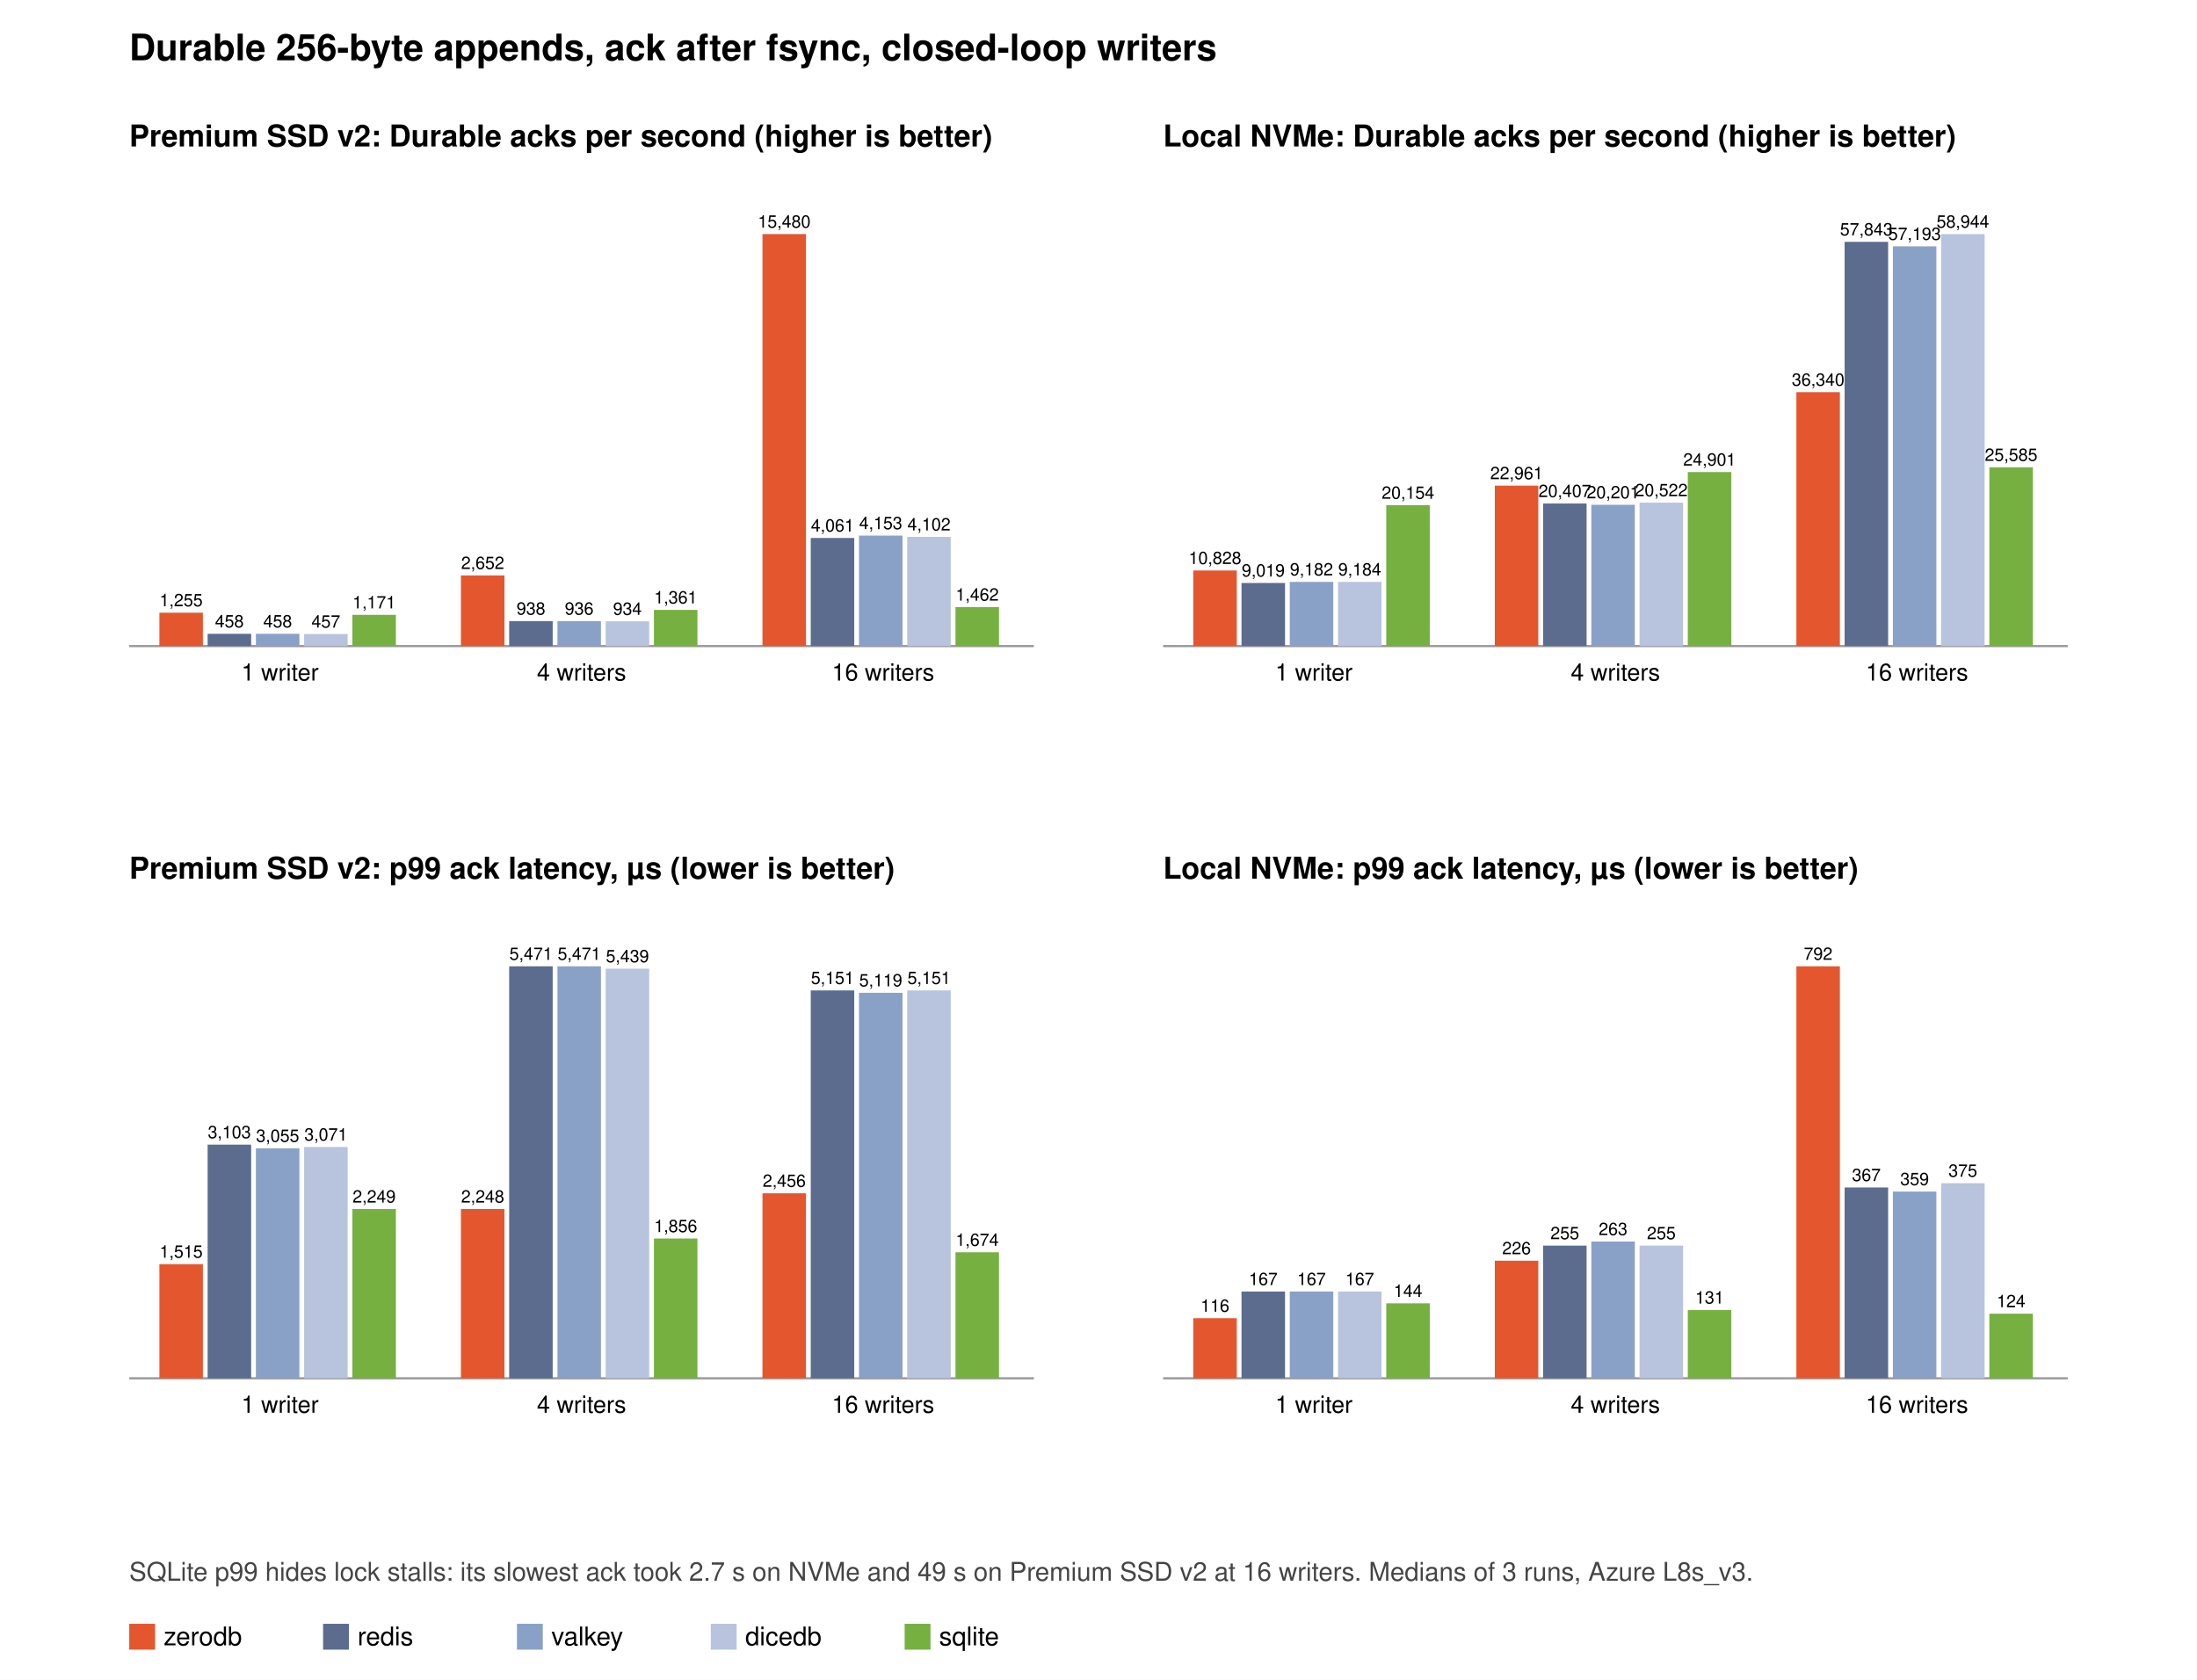
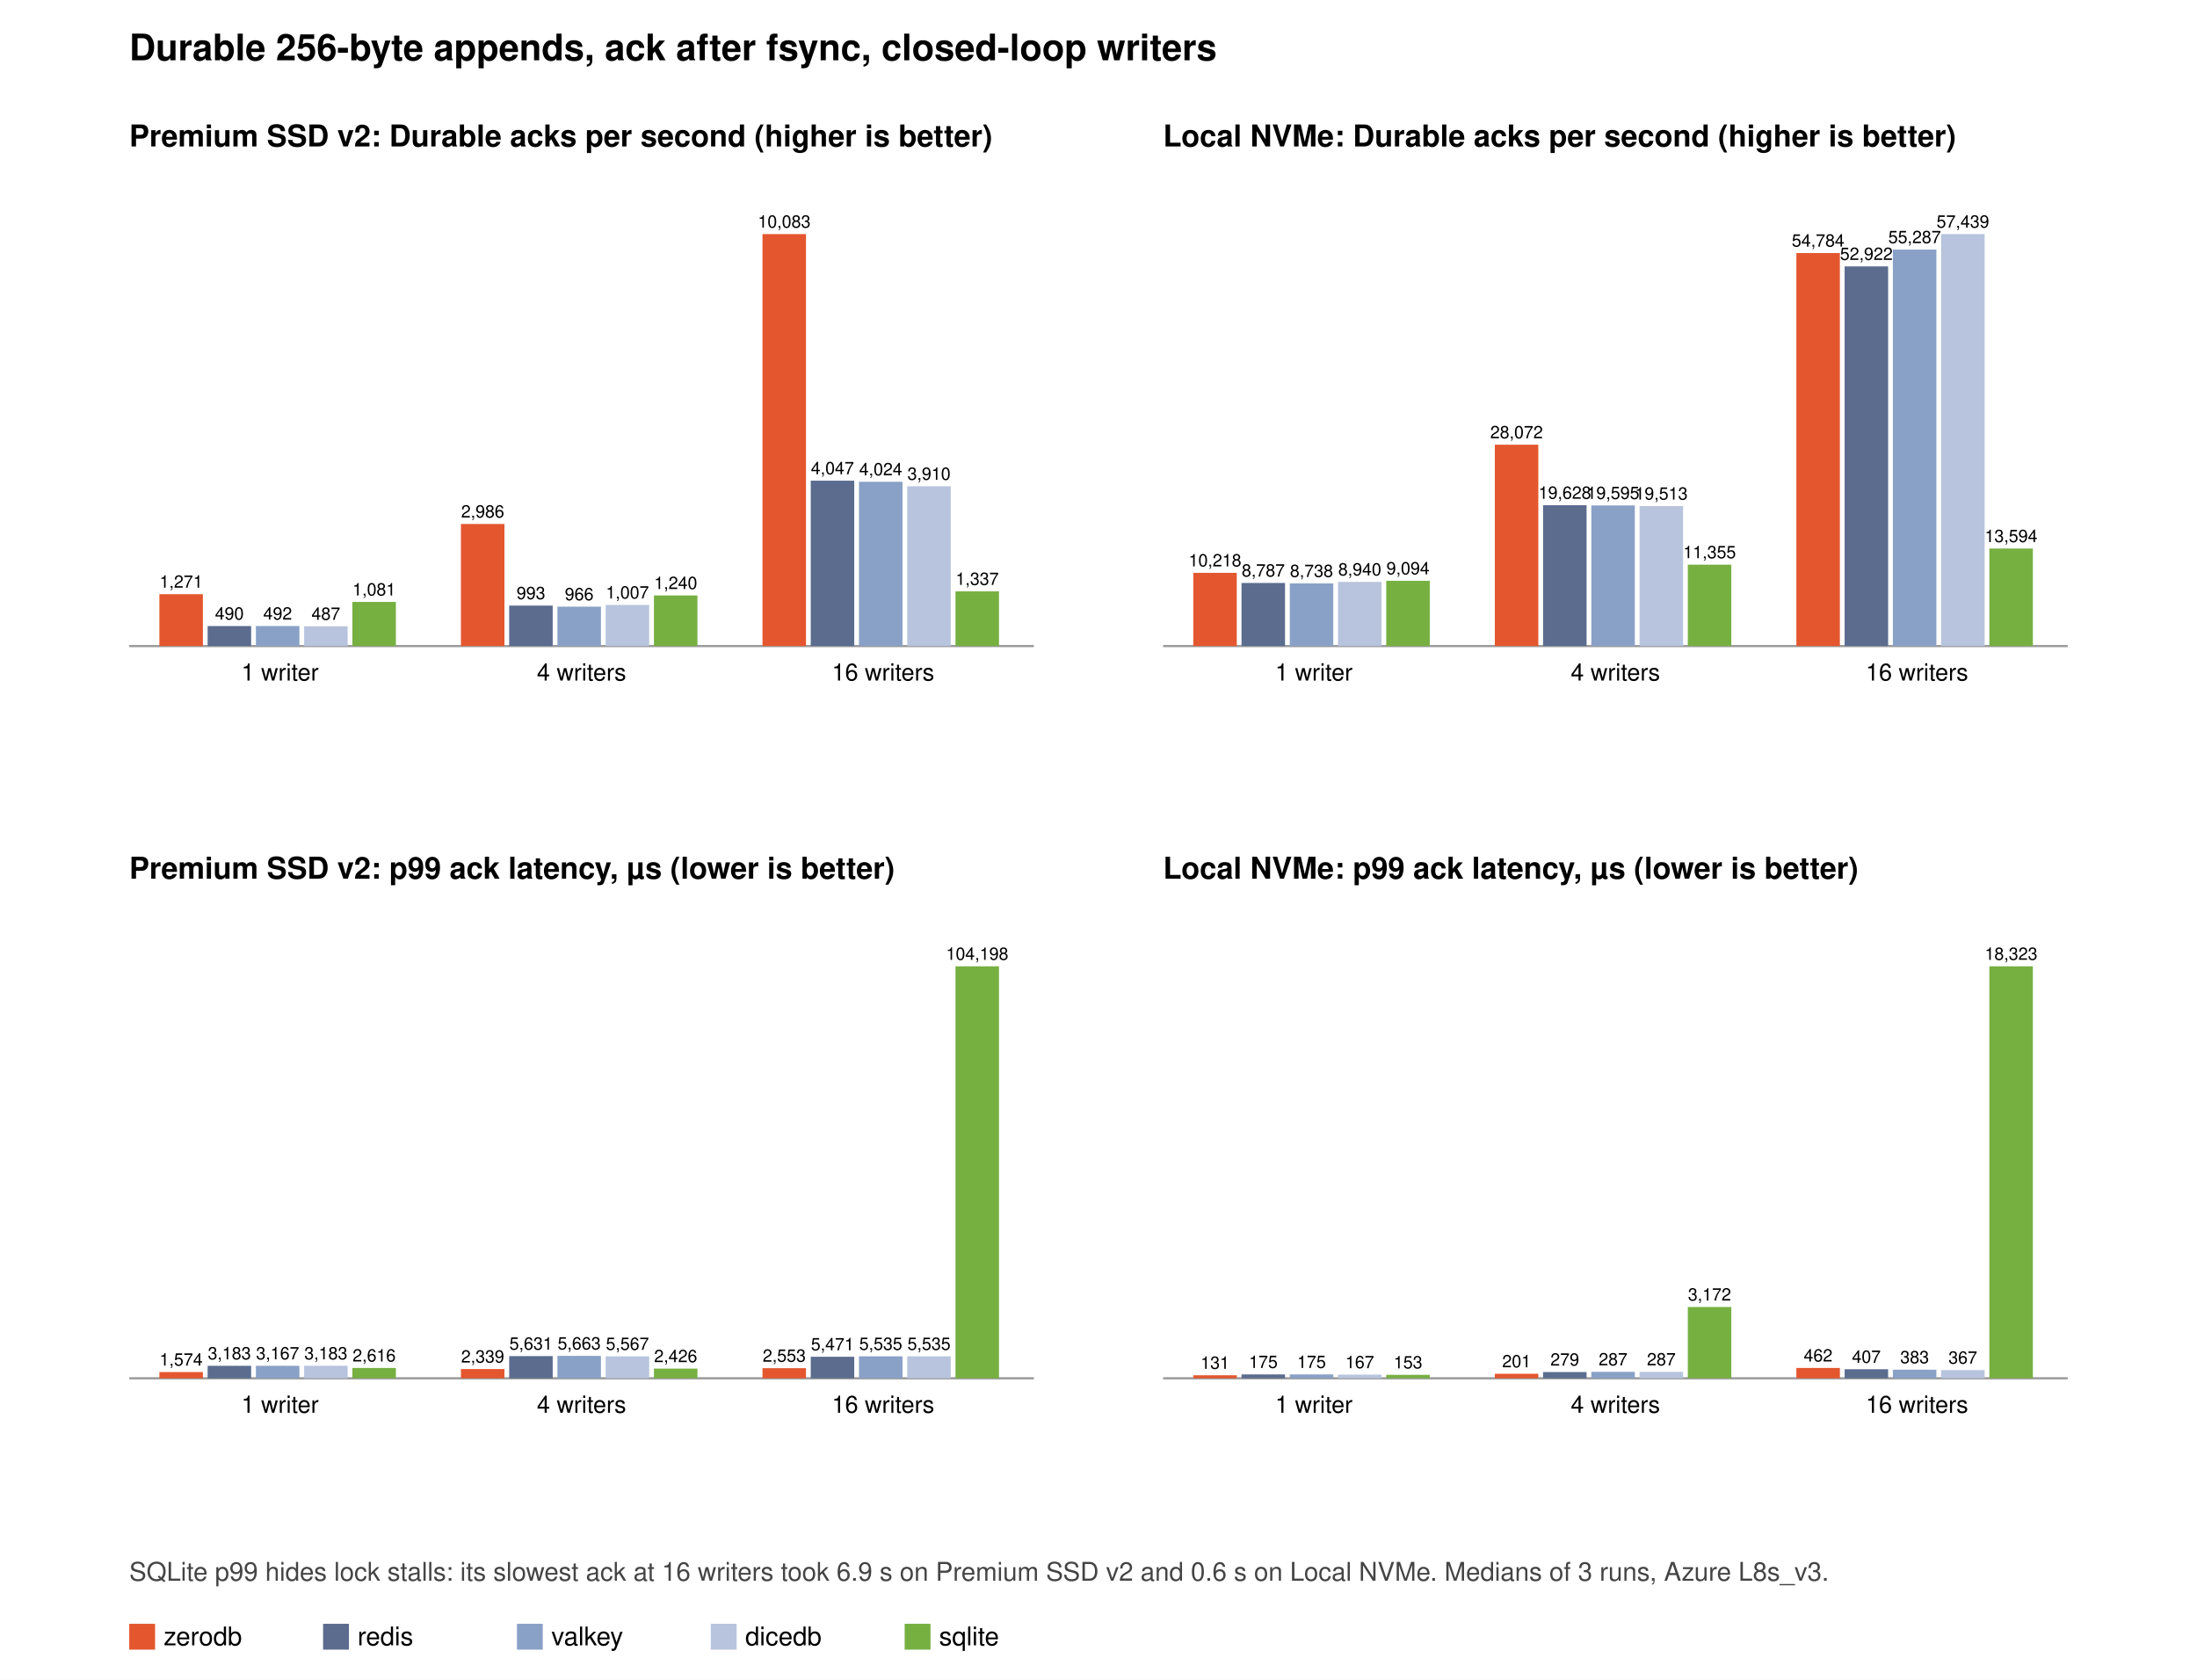
<svg xmlns="http://www.w3.org/2000/svg" width="1020" height="780" font-family="Helvetica, Arial, sans-serif">
  <rect width="1020" height="780" fill="white" />
  <text x="60" y="28" font-size="17" font-weight="700">Durable 256-byte appends, ack after fsync, closed-loop writers</text>
  <text x="60" y="68" font-size="14" font-weight="600">Premium SSD v2: Durable acks per second (higher is better)</text>
  <line x1="60" y1="300" x2="480" y2="300" stroke="#999" />
  <text x="130.0" y="316" font-size="11" text-anchor="middle">1 writer</text>
-   <rect x="74.0" y="284.5" width="20.2" height="15.5" fill="#e4572e" />
-   <text x="84.1" y="281.5" font-size="8" text-anchor="middle">1,255</text>
-   <rect x="96.4" y="294.3" width="20.2" height="5.7" fill="#5b6c8f" />
-   <text x="106.5" y="291.3" font-size="8" text-anchor="middle">458</text>
-   <rect x="118.8" y="294.3" width="20.2" height="5.7" fill="#8aa1c7" />
-   <text x="128.9" y="291.3" font-size="8" text-anchor="middle">458</text>
-   <rect x="141.2" y="294.4" width="20.2" height="5.6" fill="#b8c4dd" />
-   <text x="151.3" y="291.4" font-size="8" text-anchor="middle">457</text>
-   <rect x="163.6" y="285.5" width="20.2" height="14.5" fill="#76b041" />
-   <text x="173.7" y="282.5" font-size="8" text-anchor="middle">1,171</text>
+   <rect x="74.0" y="275.9" width="20.2" height="24.1" fill="#e4572e" />
+   <text x="84.1" y="272.9" font-size="8" text-anchor="middle">1,271</text>
+   <rect x="96.4" y="290.7" width="20.2" height="9.3" fill="#5b6c8f" />
+   <text x="106.5" y="287.7" font-size="8" text-anchor="middle">490</text>
+   <rect x="118.8" y="290.7" width="20.2" height="9.3" fill="#8aa1c7" />
+   <text x="128.9" y="287.7" font-size="8" text-anchor="middle">492</text>
+   <rect x="141.2" y="290.8" width="20.2" height="9.2" fill="#b8c4dd" />
+   <text x="151.3" y="287.8" font-size="8" text-anchor="middle">487</text>
+   <rect x="163.6" y="279.5" width="20.2" height="20.5" fill="#76b041" />
+   <text x="173.7" y="276.5" font-size="8" text-anchor="middle">1,081</text>
  <text x="270.0" y="316" font-size="11" text-anchor="middle">4 writers</text>
-   <rect x="214.0" y="267.2" width="20.2" height="32.8" fill="#e4572e" />
-   <text x="224.1" y="264.2" font-size="8" text-anchor="middle">2,652</text>
-   <rect x="236.4" y="288.4" width="20.2" height="11.6" fill="#5b6c8f" />
-   <text x="246.5" y="285.4" font-size="8" text-anchor="middle">938</text>
-   <rect x="258.8" y="288.4" width="20.2" height="11.6" fill="#8aa1c7" />
-   <text x="268.9" y="285.4" font-size="8" text-anchor="middle">936</text>
-   <rect x="281.2" y="288.5" width="20.2" height="11.5" fill="#b8c4dd" />
-   <text x="291.3" y="285.5" font-size="8" text-anchor="middle">934</text>
-   <rect x="303.6" y="283.2" width="20.2" height="16.8" fill="#76b041" />
-   <text x="313.7" y="280.2" font-size="8" text-anchor="middle">1,361</text>
+   <rect x="214.0" y="243.3" width="20.2" height="56.7" fill="#e4572e" />
+   <text x="224.1" y="240.3" font-size="8" text-anchor="middle">2,986</text>
+   <rect x="236.4" y="281.2" width="20.2" height="18.8" fill="#5b6c8f" />
+   <text x="246.5" y="278.2" font-size="8" text-anchor="middle">993</text>
+   <rect x="258.8" y="281.7" width="20.2" height="18.3" fill="#8aa1c7" />
+   <text x="268.9" y="278.7" font-size="8" text-anchor="middle">966</text>
+   <rect x="281.2" y="280.9" width="20.2" height="19.1" fill="#b8c4dd" />
+   <text x="291.3" y="277.9" font-size="8" text-anchor="middle">1,007</text>
+   <rect x="303.6" y="276.5" width="20.2" height="23.5" fill="#76b041" />
+   <text x="313.7" y="273.5" font-size="8" text-anchor="middle">1,240</text>
  <text x="410.0" y="316" font-size="11" text-anchor="middle">16 writers</text>
  <rect x="354.0" y="108.7" width="20.2" height="191.3" fill="#e4572e" />
-   <text x="364.1" y="105.7" font-size="8" text-anchor="middle">15,480</text>
-   <rect x="376.4" y="249.8" width="20.2" height="50.2" fill="#5b6c8f" />
-   <text x="386.5" y="246.8" font-size="8" text-anchor="middle">4,061</text>
-   <rect x="398.8" y="248.7" width="20.2" height="51.3" fill="#8aa1c7" />
-   <text x="408.9" y="245.7" font-size="8" text-anchor="middle">4,153</text>
-   <rect x="421.2" y="249.3" width="20.2" height="50.7" fill="#b8c4dd" />
-   <text x="431.3" y="246.3" font-size="8" text-anchor="middle">4,102</text>
-   <rect x="443.6" y="281.9" width="20.2" height="18.1" fill="#76b041" />
-   <text x="453.7" y="278.9" font-size="8" text-anchor="middle">1,462</text>
+   <text x="364.1" y="105.7" font-size="8" text-anchor="middle">10,083</text>
+   <rect x="376.4" y="223.2" width="20.2" height="76.8" fill="#5b6c8f" />
+   <text x="386.5" y="220.2" font-size="8" text-anchor="middle">4,047</text>
+   <rect x="398.8" y="223.7" width="20.2" height="76.3" fill="#8aa1c7" />
+   <text x="408.9" y="220.7" font-size="8" text-anchor="middle">4,024</text>
+   <rect x="421.2" y="225.8" width="20.2" height="74.2" fill="#b8c4dd" />
+   <text x="431.3" y="222.8" font-size="8" text-anchor="middle">3,910</text>
+   <rect x="443.6" y="274.6" width="20.2" height="25.4" fill="#76b041" />
+   <text x="453.7" y="271.6" font-size="8" text-anchor="middle">1,337</text>
  <text x="60" y="408" font-size="14" font-weight="600">Premium SSD v2: p99 ack latency, µs (lower is better)</text>
  <line x1="60" y1="640" x2="480" y2="640" stroke="#999" />
  <text x="130.0" y="656" font-size="11" text-anchor="middle">1 writer</text>
-   <rect x="74.0" y="587.0" width="20.2" height="53.0" fill="#e4572e" />
-   <text x="84.1" y="584.0" font-size="8" text-anchor="middle">1,515</text>
-   <rect x="96.4" y="531.5" width="20.2" height="108.5" fill="#5b6c8f" />
-   <text x="106.5" y="528.5" font-size="8" text-anchor="middle">3,103</text>
-   <rect x="118.8" y="533.2" width="20.2" height="106.8" fill="#8aa1c7" />
-   <text x="128.9" y="530.2" font-size="8" text-anchor="middle">3,055</text>
-   <rect x="141.2" y="532.6" width="20.2" height="107.4" fill="#b8c4dd" />
-   <text x="151.3" y="529.6" font-size="8" text-anchor="middle">3,071</text>
-   <rect x="163.6" y="561.4" width="20.2" height="78.6" fill="#76b041" />
-   <text x="173.7" y="558.4" font-size="8" text-anchor="middle">2,249</text>
+   <rect x="74.0" y="637.1" width="20.2" height="2.9" fill="#e4572e" />
+   <text x="84.1" y="634.1" font-size="8" text-anchor="middle">1,574</text>
+   <rect x="96.4" y="634.2" width="20.2" height="5.8" fill="#5b6c8f" />
+   <text x="106.5" y="631.2" font-size="8" text-anchor="middle">3,183</text>
+   <rect x="118.8" y="634.2" width="20.2" height="5.8" fill="#8aa1c7" />
+   <text x="128.9" y="631.2" font-size="8" text-anchor="middle">3,167</text>
+   <rect x="141.2" y="634.2" width="20.2" height="5.8" fill="#b8c4dd" />
+   <text x="151.3" y="631.2" font-size="8" text-anchor="middle">3,183</text>
+   <rect x="163.6" y="635.2" width="20.2" height="4.8" fill="#76b041" />
+   <text x="173.7" y="632.2" font-size="8" text-anchor="middle">2,616</text>
  <text x="270.0" y="656" font-size="11" text-anchor="middle">4 writers</text>
-   <rect x="214.0" y="561.4" width="20.2" height="78.6" fill="#e4572e" />
-   <text x="224.1" y="558.4" font-size="8" text-anchor="middle">2,248</text>
-   <rect x="236.4" y="448.7" width="20.2" height="191.3" fill="#5b6c8f" />
-   <text x="246.5" y="445.7" font-size="8" text-anchor="middle">5,471</text>
-   <rect x="258.8" y="448.7" width="20.2" height="191.3" fill="#8aa1c7" />
-   <text x="268.9" y="445.7" font-size="8" text-anchor="middle">5,471</text>
-   <rect x="281.2" y="449.8" width="20.2" height="190.2" fill="#b8c4dd" />
-   <text x="291.3" y="446.8" font-size="8" text-anchor="middle">5,439</text>
-   <rect x="303.6" y="575.1" width="20.2" height="64.9" fill="#76b041" />
-   <text x="313.7" y="572.1" font-size="8" text-anchor="middle">1,856</text>
+   <rect x="214.0" y="635.7" width="20.2" height="4.3" fill="#e4572e" />
+   <text x="224.1" y="632.7" font-size="8" text-anchor="middle">2,339</text>
+   <rect x="236.4" y="629.7" width="20.2" height="10.3" fill="#5b6c8f" />
+   <text x="246.5" y="626.7" font-size="8" text-anchor="middle">5,631</text>
+   <rect x="258.8" y="629.6" width="20.2" height="10.4" fill="#8aa1c7" />
+   <text x="268.9" y="626.6" font-size="8" text-anchor="middle">5,663</text>
+   <rect x="281.2" y="629.8" width="20.2" height="10.2" fill="#b8c4dd" />
+   <text x="291.3" y="626.8" font-size="8" text-anchor="middle">5,567</text>
+   <rect x="303.6" y="635.5" width="20.2" height="4.5" fill="#76b041" />
+   <text x="313.7" y="632.5" font-size="8" text-anchor="middle">2,426</text>
  <text x="410.0" y="656" font-size="11" text-anchor="middle">16 writers</text>
-   <rect x="354.0" y="554.1" width="20.2" height="85.9" fill="#e4572e" />
-   <text x="364.1" y="551.1" font-size="8" text-anchor="middle">2,456</text>
-   <rect x="376.4" y="459.9" width="20.2" height="180.1" fill="#5b6c8f" />
-   <text x="386.5" y="456.9" font-size="8" text-anchor="middle">5,151</text>
-   <rect x="398.8" y="461.0" width="20.2" height="179.0" fill="#8aa1c7" />
-   <text x="408.9" y="458.0" font-size="8" text-anchor="middle">5,119</text>
-   <rect x="421.2" y="459.9" width="20.2" height="180.1" fill="#b8c4dd" />
-   <text x="431.3" y="456.9" font-size="8" text-anchor="middle">5,151</text>
-   <rect x="443.6" y="581.5" width="20.2" height="58.5" fill="#76b041" />
-   <text x="453.7" y="578.5" font-size="8" text-anchor="middle">1,674</text>
+   <rect x="354.0" y="635.3" width="20.2" height="4.7" fill="#e4572e" />
+   <text x="364.1" y="632.3" font-size="8" text-anchor="middle">2,553</text>
+   <rect x="376.4" y="630.0" width="20.2" height="10.0" fill="#5b6c8f" />
+   <text x="386.5" y="627.0" font-size="8" text-anchor="middle">5,471</text>
+   <rect x="398.8" y="629.8" width="20.2" height="10.2" fill="#8aa1c7" />
+   <text x="408.9" y="626.8" font-size="8" text-anchor="middle">5,535</text>
+   <rect x="421.2" y="629.8" width="20.2" height="10.2" fill="#b8c4dd" />
+   <text x="431.3" y="626.8" font-size="8" text-anchor="middle">5,535</text>
+   <rect x="443.6" y="448.7" width="20.2" height="191.3" fill="#76b041" />
+   <text x="453.7" y="445.7" font-size="8" text-anchor="middle">104,198</text>
  <text x="540" y="68" font-size="14" font-weight="600">Local NVMe: Durable acks per second (higher is better)</text>
  <line x1="540" y1="300" x2="960" y2="300" stroke="#999" />
  <text x="610.0" y="316" font-size="11" text-anchor="middle">1 writer</text>
-   <rect x="554.0" y="264.9" width="20.2" height="35.1" fill="#e4572e" />
-   <text x="564.1" y="261.9" font-size="8" text-anchor="middle">10,828</text>
+   <rect x="554.0" y="266.0" width="20.2" height="34.0" fill="#e4572e" />
+   <text x="564.1" y="263.0" font-size="8" text-anchor="middle">10,218</text>
  <rect x="576.4" y="270.7" width="20.2" height="29.3" fill="#5b6c8f" />
-   <text x="586.5" y="267.7" font-size="8" text-anchor="middle">9,019</text>
-   <rect x="598.8" y="270.2" width="20.2" height="29.8" fill="#8aa1c7" />
-   <text x="608.9" y="267.2" font-size="8" text-anchor="middle">9,182</text>
+   <text x="586.5" y="267.7" font-size="8" text-anchor="middle">8,787</text>
+   <rect x="598.8" y="270.9" width="20.2" height="29.1" fill="#8aa1c7" />
+   <text x="608.9" y="267.9" font-size="8" text-anchor="middle">8,738</text>
  <rect x="621.2" y="270.2" width="20.2" height="29.8" fill="#b8c4dd" />
-   <text x="631.3" y="267.2" font-size="8" text-anchor="middle">9,184</text>
-   <rect x="643.6" y="234.6" width="20.2" height="65.4" fill="#76b041" />
-   <text x="653.7" y="231.6" font-size="8" text-anchor="middle">20,154</text>
+   <text x="631.3" y="267.2" font-size="8" text-anchor="middle">8,940</text>
+   <rect x="643.6" y="269.7" width="20.2" height="30.3" fill="#76b041" />
+   <text x="653.7" y="266.7" font-size="8" text-anchor="middle">9,094</text>
  <text x="750.0" y="316" font-size="11" text-anchor="middle">4 writers</text>
-   <rect x="694.0" y="225.5" width="20.2" height="74.5" fill="#e4572e" />
-   <text x="704.1" y="222.5" font-size="8" text-anchor="middle">22,961</text>
-   <rect x="716.4" y="233.8" width="20.2" height="66.2" fill="#5b6c8f" />
-   <text x="726.5" y="230.8" font-size="8" text-anchor="middle">20,407</text>
-   <rect x="738.8" y="234.4" width="20.2" height="65.6" fill="#8aa1c7" />
-   <text x="748.9" y="231.4" font-size="8" text-anchor="middle">20,201</text>
-   <rect x="761.2" y="233.4" width="20.2" height="66.6" fill="#b8c4dd" />
-   <text x="771.3" y="230.4" font-size="8" text-anchor="middle">20,522</text>
-   <rect x="783.6" y="219.2" width="20.2" height="80.8" fill="#76b041" />
-   <text x="793.7" y="216.2" font-size="8" text-anchor="middle">24,901</text>
+   <rect x="694.0" y="206.5" width="20.2" height="93.5" fill="#e4572e" />
+   <text x="704.1" y="203.5" font-size="8" text-anchor="middle">28,072</text>
+   <rect x="716.4" y="234.6" width="20.2" height="65.4" fill="#5b6c8f" />
+   <text x="726.5" y="231.6" font-size="8" text-anchor="middle">19,628</text>
+   <rect x="738.8" y="234.7" width="20.2" height="65.3" fill="#8aa1c7" />
+   <text x="748.9" y="231.7" font-size="8" text-anchor="middle">19,595</text>
+   <rect x="761.2" y="235.0" width="20.2" height="65.0" fill="#b8c4dd" />
+   <text x="771.3" y="232.0" font-size="8" text-anchor="middle">19,513</text>
+   <rect x="783.6" y="262.2" width="20.2" height="37.8" fill="#76b041" />
+   <text x="793.7" y="259.2" font-size="8" text-anchor="middle">11,355</text>
  <text x="890.0" y="316" font-size="11" text-anchor="middle">16 writers</text>
-   <rect x="834.0" y="182.1" width="20.2" height="117.9" fill="#e4572e" />
-   <text x="844.1" y="179.1" font-size="8" text-anchor="middle">36,340</text>
-   <rect x="856.4" y="112.3" width="20.2" height="187.7" fill="#5b6c8f" />
-   <text x="866.5" y="109.3" font-size="8" text-anchor="middle">57,843</text>
-   <rect x="878.8" y="114.4" width="20.2" height="185.6" fill="#8aa1c7" />
-   <text x="888.9" y="111.4" font-size="8" text-anchor="middle">57,193</text>
+   <rect x="834.0" y="117.5" width="20.2" height="182.5" fill="#e4572e" />
+   <text x="844.1" y="114.5" font-size="8" text-anchor="middle">54,784</text>
+   <rect x="856.4" y="123.7" width="20.2" height="176.3" fill="#5b6c8f" />
+   <text x="866.5" y="120.7" font-size="8" text-anchor="middle">52,922</text>
+   <rect x="878.8" y="115.9" width="20.2" height="184.1" fill="#8aa1c7" />
+   <text x="888.9" y="112.9" font-size="8" text-anchor="middle">55,287</text>
  <rect x="901.2" y="108.7" width="20.2" height="191.3" fill="#b8c4dd" />
-   <text x="911.3" y="105.7" font-size="8" text-anchor="middle">58,944</text>
-   <rect x="923.6" y="217.0" width="20.2" height="83.0" fill="#76b041" />
-   <text x="933.7" y="214.0" font-size="8" text-anchor="middle">25,585</text>
+   <text x="911.3" y="105.7" font-size="8" text-anchor="middle">57,439</text>
+   <rect x="923.6" y="254.7" width="20.2" height="45.3" fill="#76b041" />
+   <text x="933.7" y="251.7" font-size="8" text-anchor="middle">13,594</text>
  <text x="540" y="408" font-size="14" font-weight="600">Local NVMe: p99 ack latency, µs (lower is better)</text>
  <line x1="540" y1="640" x2="960" y2="640" stroke="#999" />
  <text x="610.0" y="656" font-size="11" text-anchor="middle">1 writer</text>
-   <rect x="554.0" y="612.1" width="20.2" height="27.9" fill="#e4572e" />
-   <text x="564.1" y="609.1" font-size="8" text-anchor="middle">116</text>
-   <rect x="576.4" y="599.7" width="20.2" height="40.3" fill="#5b6c8f" />
-   <text x="586.5" y="596.7" font-size="8" text-anchor="middle">167</text>
-   <rect x="598.8" y="599.7" width="20.2" height="40.3" fill="#8aa1c7" />
-   <text x="608.9" y="596.7" font-size="8" text-anchor="middle">167</text>
-   <rect x="621.2" y="599.7" width="20.2" height="40.3" fill="#b8c4dd" />
-   <text x="631.3" y="596.7" font-size="8" text-anchor="middle">167</text>
-   <rect x="643.6" y="605.2" width="20.2" height="34.8" fill="#76b041" />
-   <text x="653.7" y="602.2" font-size="8" text-anchor="middle">144</text>
+   <rect x="554.0" y="638.6" width="20.2" height="1.4" fill="#e4572e" />
+   <text x="564.1" y="635.6" font-size="8" text-anchor="middle">131</text>
+   <rect x="576.4" y="638.2" width="20.2" height="1.8" fill="#5b6c8f" />
+   <text x="586.5" y="635.2" font-size="8" text-anchor="middle">175</text>
+   <rect x="598.8" y="638.2" width="20.2" height="1.8" fill="#8aa1c7" />
+   <text x="608.9" y="635.2" font-size="8" text-anchor="middle">175</text>
+   <rect x="621.2" y="638.3" width="20.2" height="1.7" fill="#b8c4dd" />
+   <text x="631.3" y="635.3" font-size="8" text-anchor="middle">167</text>
+   <rect x="643.6" y="638.4" width="20.2" height="1.6" fill="#76b041" />
+   <text x="653.7" y="635.4" font-size="8" text-anchor="middle">153</text>
  <text x="750.0" y="656" font-size="11" text-anchor="middle">4 writers</text>
-   <rect x="694.0" y="585.4" width="20.2" height="54.6" fill="#e4572e" />
-   <text x="704.1" y="582.4" font-size="8" text-anchor="middle">226</text>
-   <rect x="716.4" y="578.4" width="20.2" height="61.6" fill="#5b6c8f" />
-   <text x="726.5" y="575.4" font-size="8" text-anchor="middle">255</text>
-   <rect x="738.8" y="576.5" width="20.2" height="63.5" fill="#8aa1c7" />
-   <text x="748.9" y="573.5" font-size="8" text-anchor="middle">263</text>
-   <rect x="761.2" y="578.4" width="20.2" height="61.6" fill="#b8c4dd" />
-   <text x="771.3" y="575.4" font-size="8" text-anchor="middle">255</text>
-   <rect x="783.6" y="608.3" width="20.2" height="31.7" fill="#76b041" />
-   <text x="793.7" y="605.3" font-size="8" text-anchor="middle">131</text>
+   <rect x="694.0" y="637.9" width="20.2" height="2.1" fill="#e4572e" />
+   <text x="704.1" y="634.9" font-size="8" text-anchor="middle">201</text>
+   <rect x="716.4" y="637.1" width="20.2" height="2.9" fill="#5b6c8f" />
+   <text x="726.5" y="634.1" font-size="8" text-anchor="middle">279</text>
+   <rect x="738.8" y="637.0" width="20.2" height="3.0" fill="#8aa1c7" />
+   <text x="748.9" y="634.0" font-size="8" text-anchor="middle">287</text>
+   <rect x="761.2" y="637.0" width="20.2" height="3.0" fill="#b8c4dd" />
+   <text x="771.3" y="634.0" font-size="8" text-anchor="middle">287</text>
+   <rect x="783.6" y="606.9" width="20.2" height="33.1" fill="#76b041" />
+   <text x="793.7" y="603.9" font-size="8" text-anchor="middle">3,172</text>
  <text x="890.0" y="656" font-size="11" text-anchor="middle">16 writers</text>
-   <rect x="834.0" y="448.7" width="20.2" height="191.3" fill="#e4572e" />
-   <text x="844.1" y="445.7" font-size="8" text-anchor="middle">792</text>
-   <rect x="856.4" y="551.4" width="20.2" height="88.6" fill="#5b6c8f" />
-   <text x="866.5" y="548.4" font-size="8" text-anchor="middle">367</text>
-   <rect x="878.8" y="553.3" width="20.2" height="86.7" fill="#8aa1c7" />
-   <text x="888.9" y="550.3" font-size="8" text-anchor="middle">359</text>
-   <rect x="901.2" y="549.4" width="20.2" height="90.6" fill="#b8c4dd" />
-   <text x="911.3" y="546.4" font-size="8" text-anchor="middle">375</text>
-   <rect x="923.6" y="610.0" width="20.2" height="30.0" fill="#76b041" />
-   <text x="933.7" y="607.0" font-size="8" text-anchor="middle">124</text>
-   <text x="60" y="734" font-size="12" fill="#444">SQLite p99 hides lock stalls: its slowest ack took 2.7 s on NVMe and 49 s on Premium SSD v2 at 16 writers. Medians of 3 runs, Azure L8s_v3.</text>
+   <rect x="834.0" y="635.2" width="20.2" height="4.8" fill="#e4572e" />
+   <text x="844.1" y="632.2" font-size="8" text-anchor="middle">462</text>
+   <rect x="856.4" y="635.8" width="20.2" height="4.2" fill="#5b6c8f" />
+   <text x="866.5" y="632.8" font-size="8" text-anchor="middle">407</text>
+   <rect x="878.8" y="636.0" width="20.2" height="4.0" fill="#8aa1c7" />
+   <text x="888.9" y="633.0" font-size="8" text-anchor="middle">383</text>
+   <rect x="901.2" y="636.2" width="20.2" height="3.8" fill="#b8c4dd" />
+   <text x="911.3" y="633.2" font-size="8" text-anchor="middle">367</text>
+   <rect x="923.6" y="448.7" width="20.2" height="191.3" fill="#76b041" />
+   <text x="933.7" y="445.7" font-size="8" text-anchor="middle">18,323</text>
+   <text x="60" y="734" font-size="12" fill="#444">SQLite p99 hides lock stalls: its slowest ack at 16 writers took 6.9 s on Premium SSD v2 and 0.6 s on Local NVMe. Medians of 3 runs, Azure L8s_v3.</text>
  <rect x="60" y="754" width="12" height="12" fill="#e4572e" />
  <text x="76" y="764" font-size="12">zerodb</text>
  <rect x="150" y="754" width="12" height="12" fill="#5b6c8f" />
  <text x="166" y="764" font-size="12">redis</text>
  <rect x="240" y="754" width="12" height="12" fill="#8aa1c7" />
  <text x="256" y="764" font-size="12">valkey</text>
  <rect x="330" y="754" width="12" height="12" fill="#b8c4dd" />
  <text x="346" y="764" font-size="12">dicedb</text>
  <rect x="420" y="754" width="12" height="12" fill="#76b041" />
  <text x="436" y="764" font-size="12">sqlite</text>
</svg>
